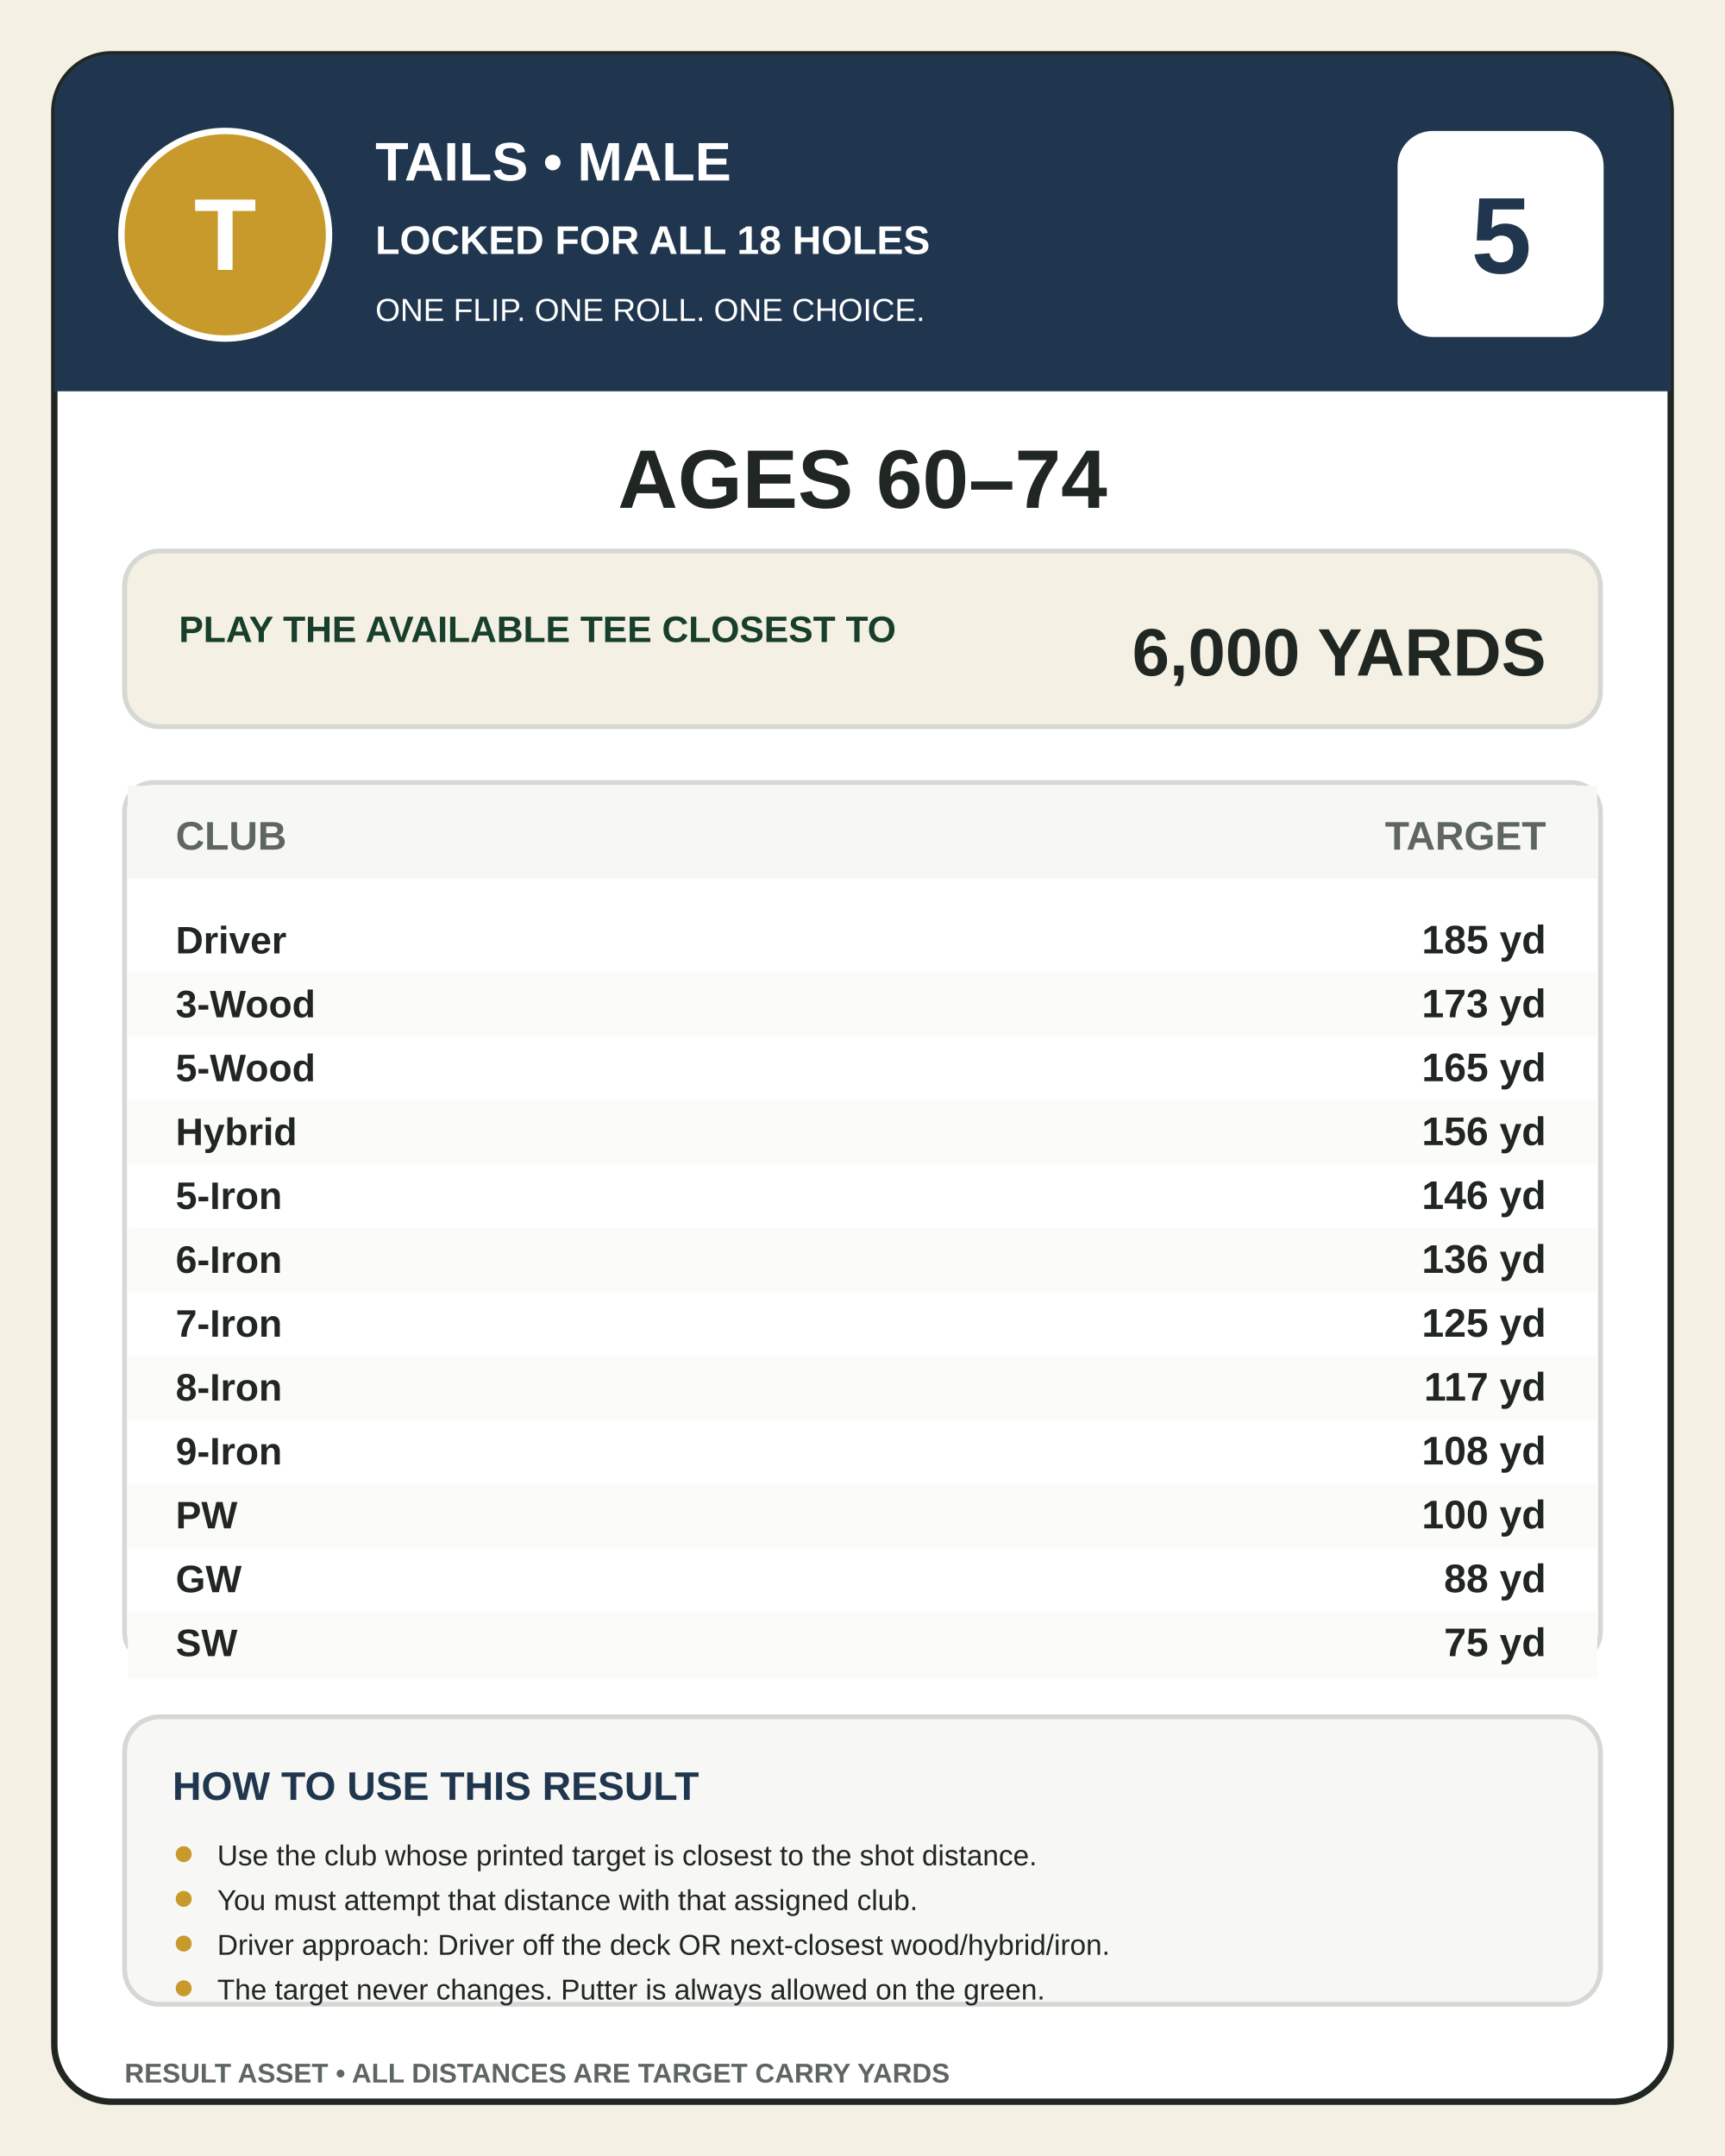
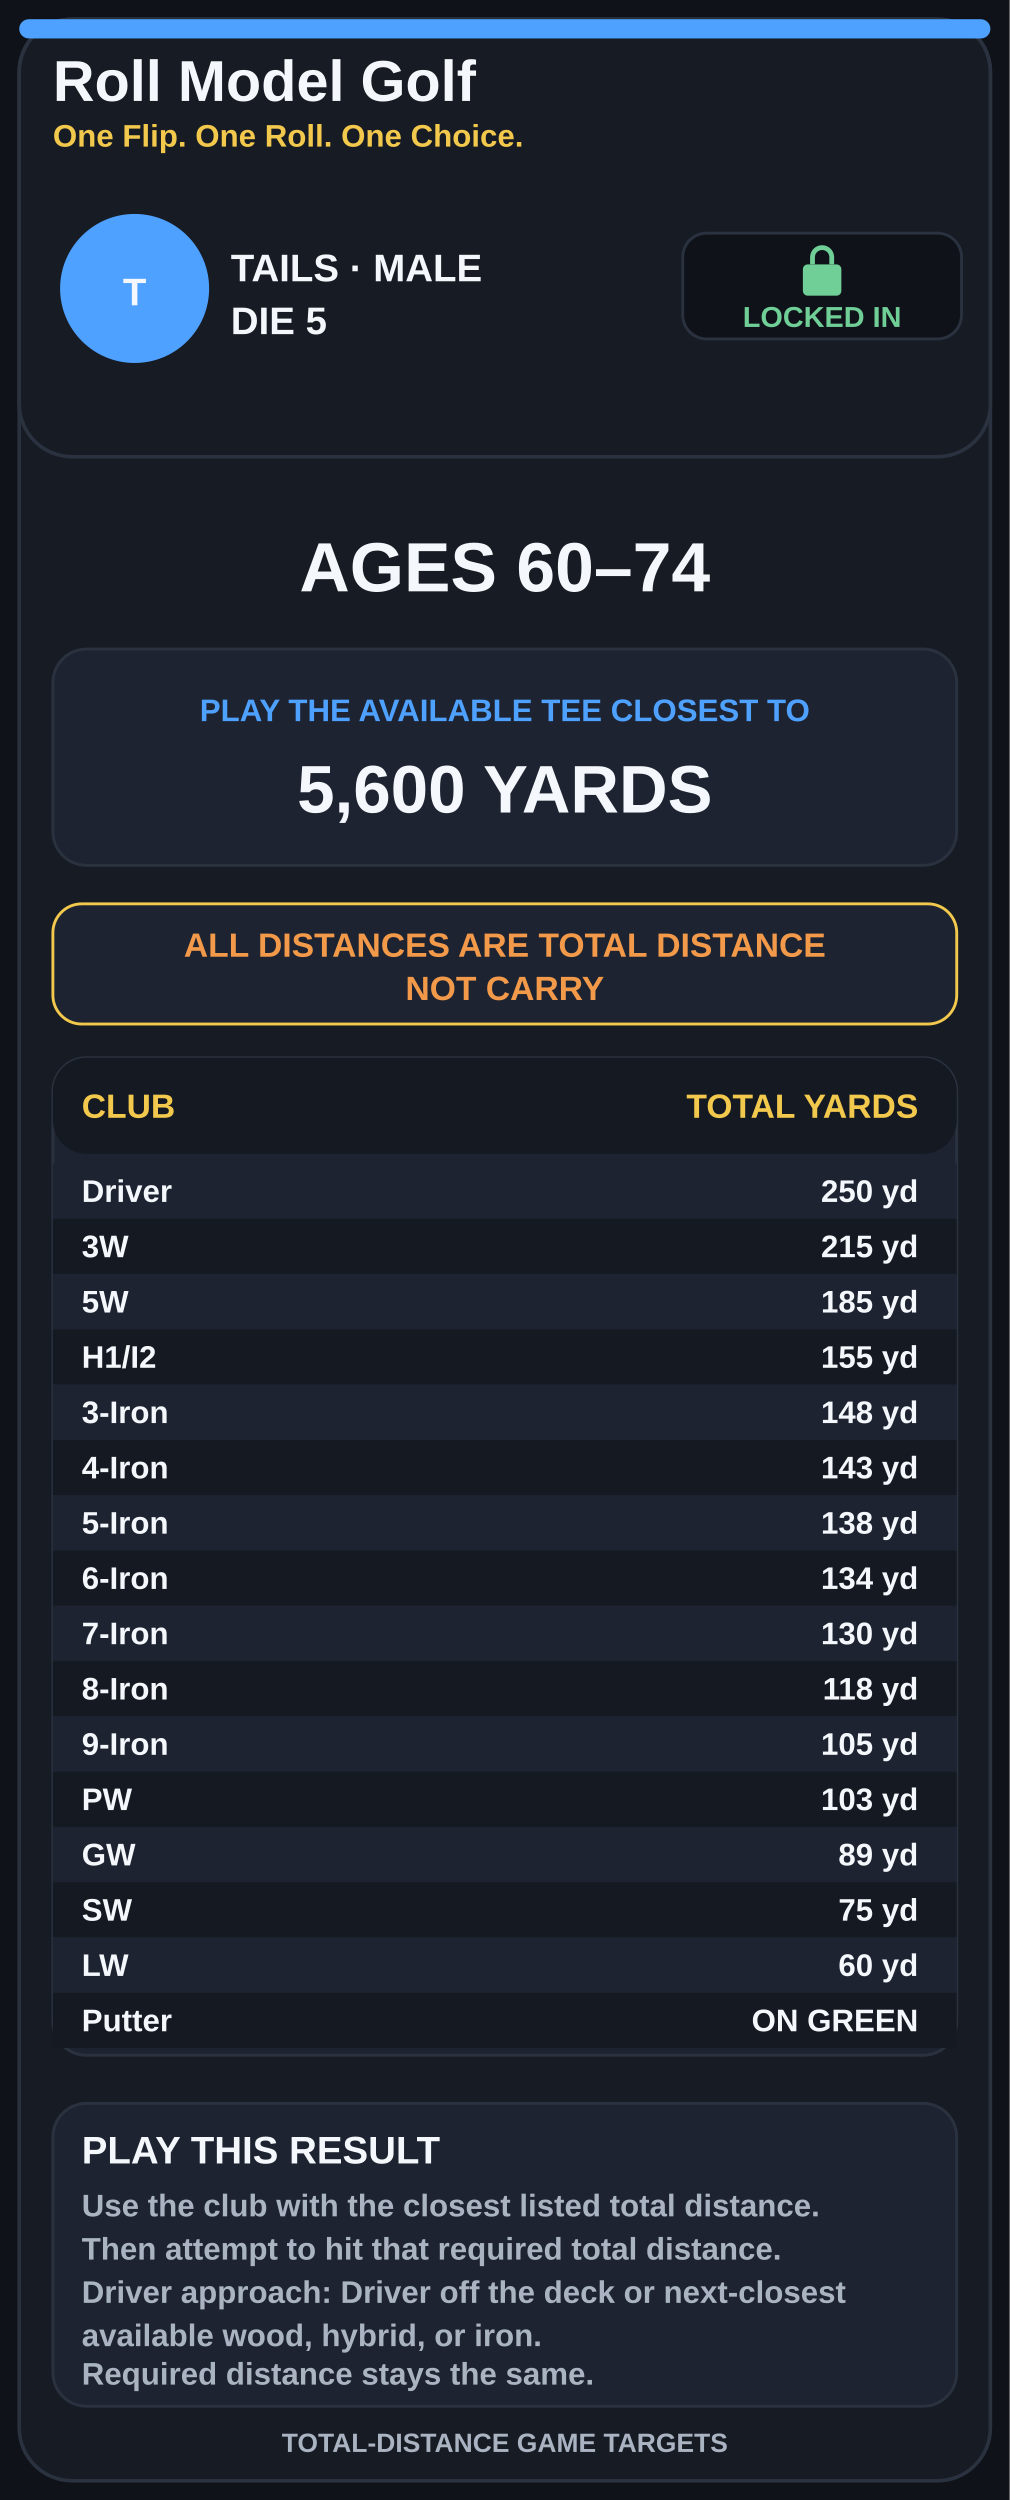
- <svg xmlns="http://www.w3.org/2000/svg" width="1080" height="1350" viewBox="0 0 1080 1350">
+ <svg xmlns="http://www.w3.org/2000/svg" viewBox="0 0 420 1040" preserveAspectRatio="xMidYMin meet" role="img" aria-labelledby="card-title card-description">
  <style>
- .title{font:700 52px Arial,sans-serif;fill:#202622}
- .header{font:700 34px Arial,sans-serif;fill:white}
- .sub{font:700 25px Arial,sans-serif;fill:white}
- .small{font:400 20px Arial,sans-serif;fill:white}
- .label{font:700 23px Arial,sans-serif;fill:#173F2B}
- .tee{font:700 42px Arial,sans-serif;fill:#202622}
- .tablehead{font:700 25px Arial,sans-serif;fill:#5E6661}
- .club{font:700 24px Arial,sans-serif;fill:#202622}
- .target{font:700 25px Arial,sans-serif;fill:#202622}
- .rulehead{font:700 25px Arial,sans-serif;fill:#20364F}
- .rule{font:400 18px Arial,sans-serif;fill:#202622}
- .footer{font:700 17px Arial,sans-serif;fill:#5E6661}
- </style>
-   <rect width="1080" height="1350" fill="#F4F0E4" />
-   <rect x="34" y="34" rx="36" ry="36" width="1012" height="1282" fill="white" stroke="#202622" stroke-width="4" />
-   <path d="M70 34H1010A36 36 0 0 1 1046 70V245H34V70A36 36 0 0 1 70 34Z" fill="#20364F" />
-   <circle cx="141" cy="147" r="65" fill="#C79A2B" stroke="white" stroke-width="4" />
-   <text x="141" y="169" text-anchor="middle" font-family="Arial" font-size="64" font-weight="700" fill="white">T</text>
-   <rect x="875" y="82" rx="22" ry="22" width="129" height="129" fill="white" />
-   <text x="940" y="171" text-anchor="middle" font-family="Arial" font-size="68" font-weight="700" fill="#20364F">5</text>
-   <text x="235" y="113" class="header">TAILS • MALE</text>
-   <text x="235" y="159" class="sub">LOCKED FOR ALL 18 HOLES</text>
-   <text x="235" y="201" class="small">ONE FLIP. ONE ROLL. ONE CHOICE.</text>
-   <text x="540" y="318" text-anchor="middle" class="title">AGES 60–74</text>
-   <rect x="78" y="345" rx="22" ry="22" width="924" height="110" fill="#F4F0E4" stroke="#D5D8D3" stroke-width="3" />
-   <text x="112" y="402" class="label">PLAY THE AVAILABLE TEE CLOSEST TO</text>
-   <text x="968" y="423" text-anchor="end" class="tee">6,000 YARDS</text>
-   <rect x="78" y="490" rx="18" ry="18" width="924" height="550" fill="white" stroke="#D5D8D3" stroke-width="3" />
-   <rect x="80" y="492" width="920" height="58" fill="#F7F8F5" />
-   <text x="110" y="532" class="tablehead">CLUB</text>
-   <text x="968" y="532" text-anchor="end" class="tablehead">TARGET</text>
-   <rect x="80" y="569" width="920" height="42" fill="#FFFFFF" />
-   <text x="110" y="597" class="club">Driver</text>
-   <text x="968" y="597" class="target" text-anchor="end">185 yd</text>
-   <rect x="80" y="609" width="920" height="42" fill="#FBFBF8" />
-   <text x="110" y="637" class="club">3-Wood</text>
-   <text x="968" y="637" class="target" text-anchor="end">173 yd</text>
-   <rect x="80" y="649" width="920" height="42" fill="#FFFFFF" />
-   <text x="110" y="677" class="club">5-Wood</text>
-   <text x="968" y="677" class="target" text-anchor="end">165 yd</text>
-   <rect x="80" y="689" width="920" height="42" fill="#FBFBF8" />
-   <text x="110" y="717" class="club">Hybrid</text>
-   <text x="968" y="717" class="target" text-anchor="end">156 yd</text>
-   <rect x="80" y="729" width="920" height="42" fill="#FFFFFF" />
-   <text x="110" y="757" class="club">5-Iron</text>
-   <text x="968" y="757" class="target" text-anchor="end">146 yd</text>
-   <rect x="80" y="769" width="920" height="42" fill="#FBFBF8" />
-   <text x="110" y="797" class="club">6-Iron</text>
-   <text x="968" y="797" class="target" text-anchor="end">136 yd</text>
-   <rect x="80" y="809" width="920" height="42" fill="#FFFFFF" />
-   <text x="110" y="837" class="club">7-Iron</text>
-   <text x="968" y="837" class="target" text-anchor="end">125 yd</text>
-   <rect x="80" y="849" width="920" height="42" fill="#FBFBF8" />
-   <text x="110" y="877" class="club">8-Iron</text>
-   <text x="968" y="877" class="target" text-anchor="end">117 yd</text>
-   <rect x="80" y="889" width="920" height="42" fill="#FFFFFF" />
-   <text x="110" y="917" class="club">9-Iron</text>
-   <text x="968" y="917" class="target" text-anchor="end">108 yd</text>
-   <rect x="80" y="929" width="920" height="42" fill="#FBFBF8" />
-   <text x="110" y="957" class="club">PW</text>
-   <text x="968" y="957" class="target" text-anchor="end">100 yd</text>
-   <rect x="80" y="969" width="920" height="42" fill="#FFFFFF" />
-   <text x="110" y="997" class="club">GW</text>
-   <text x="968" y="997" class="target" text-anchor="end">88 yd</text>
-   <rect x="80" y="1009" width="920" height="42" fill="#FBFBF8" />
-   <text x="110" y="1037" class="club">SW</text>
-   <text x="968" y="1037" class="target" text-anchor="end">75 yd</text>
-   <rect x="78" y="1075" rx="22" ry="22" width="924" height="180" fill="#F7F8F5" stroke="#D5D8D3" stroke-width="3" />
-   <text x="108" y="1127" class="rulehead">HOW TO USE THIS RESULT</text>
-   <circle cx="115" cy="1161" r="5" fill="#C79A2B" />
-   <text x="136" y="1168" class="rule">Use the club whose printed target is closest to the shot distance.</text>
-   <circle cx="115" cy="1189" r="5" fill="#C79A2B" />
-   <text x="136" y="1196" class="rule">You must attempt that distance with that assigned club.</text>
-   <circle cx="115" cy="1217" r="5" fill="#C79A2B" />
-   <text x="136" y="1224" class="rule">Driver approach: Driver off the deck OR next-closest wood/hybrid/iron.</text>
-   <circle cx="115" cy="1245" r="5" fill="#C79A2B" />
-   <text x="136" y="1252" class="rule">The target never changes. Putter is always allowed on the green.</text>
-   <text x="78" y="1304" class="footer">RESULT ASSET • ALL DISTANCES ARE TARGET CARRY YARDS</text>
+     .bg { fill: #0F1218; }
+     .card { fill: #171B23; stroke: #2A3240; stroke-width: 1.5; vector-effect: non-scaling-stroke; }
+     .section { fill: #1D2330; stroke: #2A3240; stroke-width: 1.2; vector-effect: non-scaling-stroke; }
+     .notice { fill: #1D2330; stroke: #F2C94C; stroke-width: 1.2; vector-effect: non-scaling-stroke; }
+     .head { font-family: Arial, Helvetica, sans-serif; font-size: 24px; font-weight: 700; fill: #F4F7FB; }
+     .tag { font-family: Arial, Helvetica, sans-serif; font-size: 13px; font-weight: 700; fill: #F2C94C; }
+     .meta { font-family: Arial, Helvetica, sans-serif; font-size: 16px; font-weight: 700; fill: #F4F7FB; }
+     .locktext { font-family: Arial, Helvetica, sans-serif; font-size: 12px; font-weight: 700; fill: #6FCF97; }
+     .age { font-family: Arial, Helvetica, sans-serif; font-size: 29px; font-weight: 800; fill: #F4F7FB; }
+     .teelabel { font-family: Arial, Helvetica, sans-serif; font-size: 13px; font-weight: 700; fill: #4EA1FF; }
+     .teevalue { font-family: Arial, Helvetica, sans-serif; font-size: 28px; font-weight: 800; fill: #F4F7FB; }
+     .noticecopy { font-family: Arial, Helvetica, sans-serif; font-size: 14px; font-weight: 700; fill: #F2994A; }
+     .th { font-family: Arial, Helvetica, sans-serif; font-size: 14px; font-weight: 700; fill: #F2C94C; }
+     .club { font-family: Arial, Helvetica, sans-serif; font-size: 13px; font-weight: 700; fill: #F4F7FB; }
+     .yards { font-family: Arial, Helvetica, sans-serif; font-size: 13px; font-weight: 800; fill: #F4F7FB; }
+     .rh { font-family: Arial, Helvetica, sans-serif; font-size: 16px; font-weight: 700; fill: #F4F7FB; }
+     .rt { font-family: Arial, Helvetica, sans-serif; font-size: 13px; font-weight: 700; fill: #AAB3C2; }
+     .foot { font-family: Arial, Helvetica, sans-serif; font-size: 11px; font-weight: 700; fill: #AAB3C2; }
+   </style>
+   <rect class="bg" x="0" y="0" width="420" height="1040" />
+   <rect class="card" x="8" y="8" width="404" height="1024" rx="22" />
+   <rect class="card" x="8" y="8" width="404" height="182" rx="22" />
+   <rect x="8" y="8" width="404" height="8" rx="4" fill="#4EA1FF" />
+   <text x="22" y="42" class="head">Roll Model Golf</text>
+   <text x="22" y="61" class="tag">One Flip. One Roll. One Choice.</text>
+   <circle cx="56" cy="120" r="31" fill="#4EA1FF" />
+   <text x="56" y="127" text-anchor="middle" class="meta" fill="#0F1218">T</text>
+   <text x="96" y="117" class="meta">TAILS · MALE</text>
+   <text x="96" y="139" class="meta">DIE 5</text>
+   <rect x="284" y="97" width="116" height="44" rx="10" fill="#0F1218" stroke="#2A3240" stroke-width="1.2" vector-effect="non-scaling-stroke" />
+   <g transform="translate(342 102)">
+     <rect x="-8" y="8" width="16" height="13" rx="2" fill="#6FCF97" />
+     <path d="M-4 8V5a4 4 0 0 1 8 0v3" fill="none" stroke="#6FCF97" stroke-width="2" vector-effect="non-scaling-stroke" />
+   </g>
+   <text x="342" y="136" text-anchor="middle" class="locktext">LOCKED IN</text>
+   <text x="210" y="246" text-anchor="middle" class="age">AGES 60–74</text>
+   <rect class="section" x="22" y="270" width="376" height="90" rx="14" />
+   <text x="210" y="300" text-anchor="middle" class="teelabel">PLAY THE AVAILABLE TEE CLOSEST TO</text>
+   <text x="210" y="338" text-anchor="middle" class="teevalue">5,600 YARDS</text>
+   <rect class="notice" x="22" y="376" width="376" height="50" rx="12" />
+   <text x="210" y="398" text-anchor="middle" class="noticecopy">ALL DISTANCES ARE TOTAL DISTANCE</text>
+   <text x="210" y="416" text-anchor="middle" class="noticecopy">NOT CARRY</text>
+   <rect class="section" x="22" y="440" width="376" height="415" rx="14" />
+   <rect x="22" y="440" width="376" height="40" rx="14" fill="#151922" />
+   <text x="34" y="465" class="th">CLUB</text>
+   <text x="382" y="465" class="th" text-anchor="end">TOTAL YARDS</text>
+   <rect x="22" y="484" width="376" height="23" fill="#1D2330" />
+   <text x="34" y="500" class="club">Driver</text>
+   <text x="382" y="500" class="yards" text-anchor="end">250 yd</text>
+   <rect x="22" y="507" width="376" height="23" fill="#151922" />
+   <text x="34" y="523" class="club">3W</text>
+   <text x="382" y="523" class="yards" text-anchor="end">215 yd</text>
+   <rect x="22" y="530" width="376" height="23" fill="#1D2330" />
+   <text x="34" y="546" class="club">5W</text>
+   <text x="382" y="546" class="yards" text-anchor="end">185 yd</text>
+   <rect x="22" y="553" width="376" height="23" fill="#151922" />
+   <text x="34" y="569" class="club">H1/I2</text>
+   <text x="382" y="569" class="yards" text-anchor="end">155 yd</text>
+   <rect x="22" y="576" width="376" height="23" fill="#1D2330" />
+   <text x="34" y="592" class="club">3-Iron</text>
+   <text x="382" y="592" class="yards" text-anchor="end">148 yd</text>
+   <rect x="22" y="599" width="376" height="23" fill="#151922" />
+   <text x="34" y="615" class="club">4-Iron</text>
+   <text x="382" y="615" class="yards" text-anchor="end">143 yd</text>
+   <rect x="22" y="622" width="376" height="23" fill="#1D2330" />
+   <text x="34" y="638" class="club">5-Iron</text>
+   <text x="382" y="638" class="yards" text-anchor="end">138 yd</text>
+   <rect x="22" y="645" width="376" height="23" fill="#151922" />
+   <text x="34" y="661" class="club">6-Iron</text>
+   <text x="382" y="661" class="yards" text-anchor="end">134 yd</text>
+   <rect x="22" y="668" width="376" height="23" fill="#1D2330" />
+   <text x="34" y="684" class="club">7-Iron</text>
+   <text x="382" y="684" class="yards" text-anchor="end">130 yd</text>
+   <rect x="22" y="691" width="376" height="23" fill="#151922" />
+   <text x="34" y="707" class="club">8-Iron</text>
+   <text x="382" y="707" class="yards" text-anchor="end">118 yd</text>
+   <rect x="22" y="714" width="376" height="23" fill="#1D2330" />
+   <text x="34" y="730" class="club">9-Iron</text>
+   <text x="382" y="730" class="yards" text-anchor="end">105 yd</text>
+   <rect x="22" y="737" width="376" height="23" fill="#151922" />
+   <text x="34" y="753" class="club">PW</text>
+   <text x="382" y="753" class="yards" text-anchor="end">103 yd</text>
+   <rect x="22" y="760" width="376" height="23" fill="#1D2330" />
+   <text x="34" y="776" class="club">GW</text>
+   <text x="382" y="776" class="yards" text-anchor="end">89 yd</text>
+   <rect x="22" y="783" width="376" height="23" fill="#151922" />
+   <text x="34" y="799" class="club">SW</text>
+   <text x="382" y="799" class="yards" text-anchor="end">75 yd</text>
+   <rect x="22" y="806" width="376" height="23" fill="#1D2330" />
+   <text x="34" y="822" class="club">LW</text>
+   <text x="382" y="822" class="yards" text-anchor="end">60 yd</text>
+   <rect x="22" y="829" width="376" height="23" fill="#151922" />
+   <text x="34" y="845" class="club">Putter</text>
+   <text x="382" y="845" class="yards" text-anchor="end">ON GREEN</text>
+   <rect class="section" x="22" y="875" width="376" height="126" rx="14" />
+   <text x="34" y="900" class="rh">PLAY THIS RESULT</text>
+   <text x="34" y="922" class="rt">Use the club with the closest listed total distance.</text>
+   <text x="34" y="940" class="rt">Then attempt to hit that required total distance.</text>
+   <text x="34" y="958" class="rt">Driver approach: Driver off the deck or next-closest</text>
+   <text x="34" y="976" class="rt">available wood, hybrid, or iron.</text>
+   <text x="34" y="992" class="rt">Required distance stays the same.</text>
+   <text x="210" y="1020" text-anchor="middle" class="foot">TOTAL-DISTANCE GAME TARGETS</text>
</svg>
